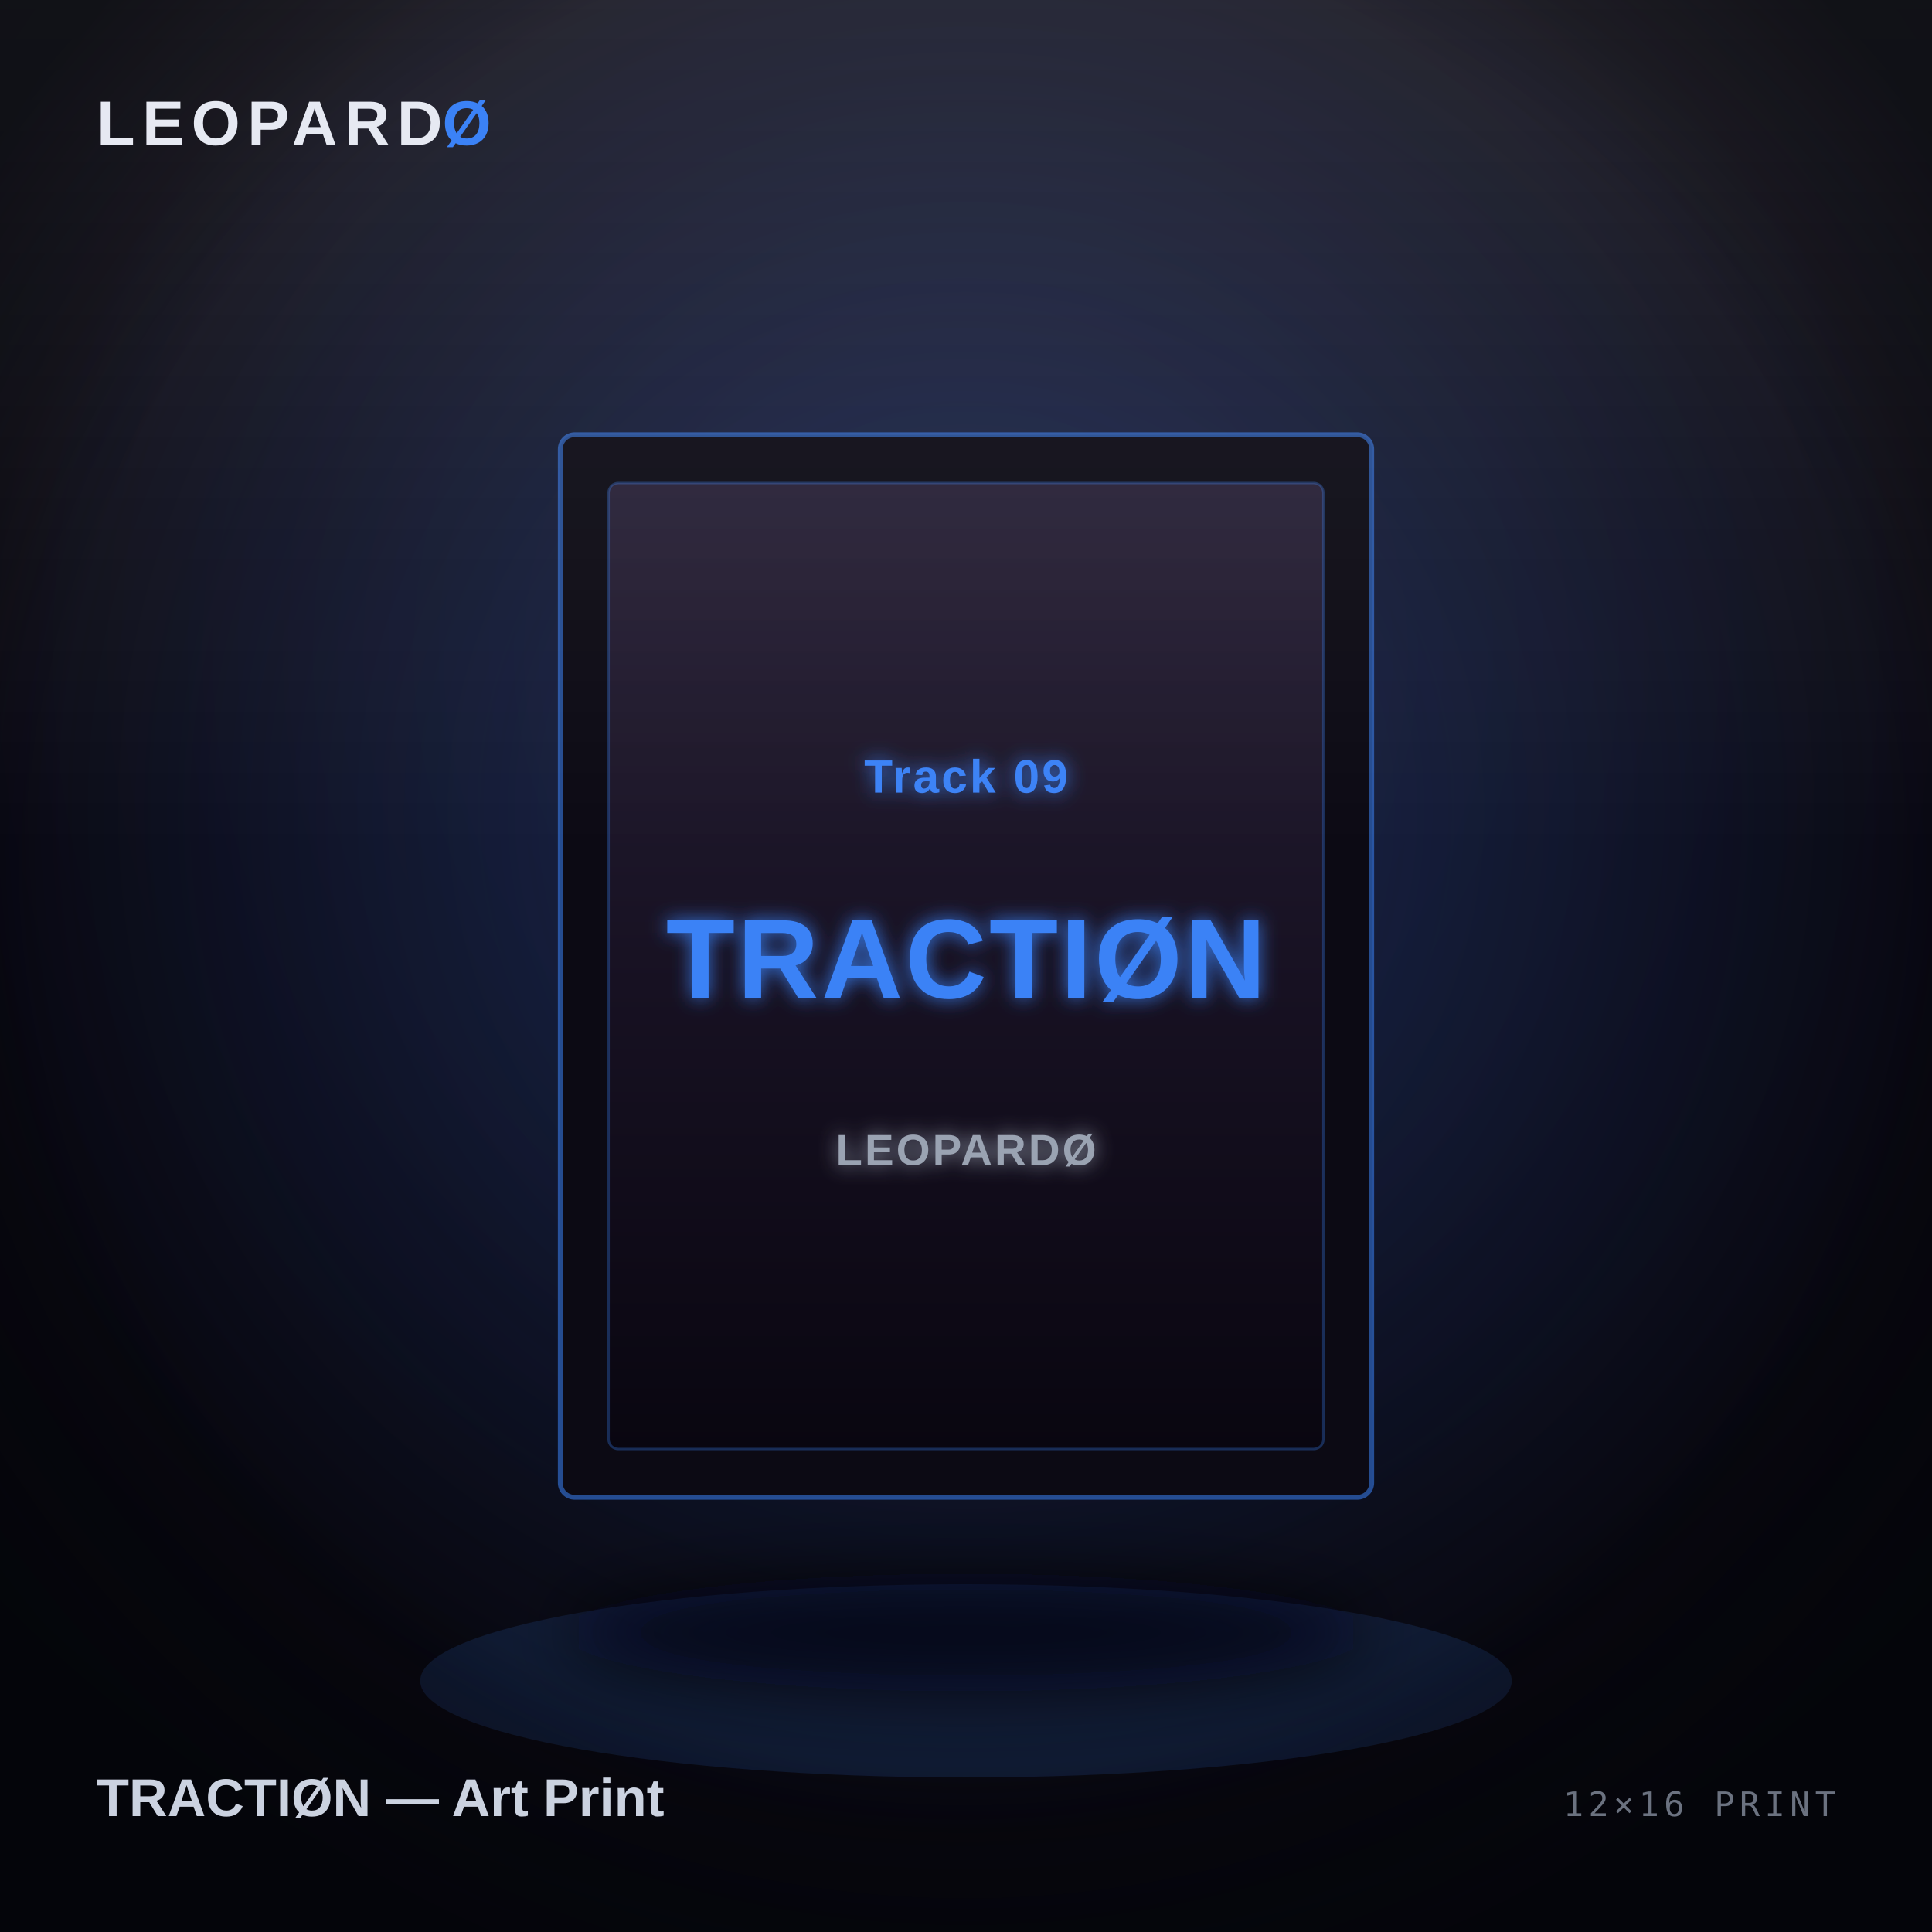
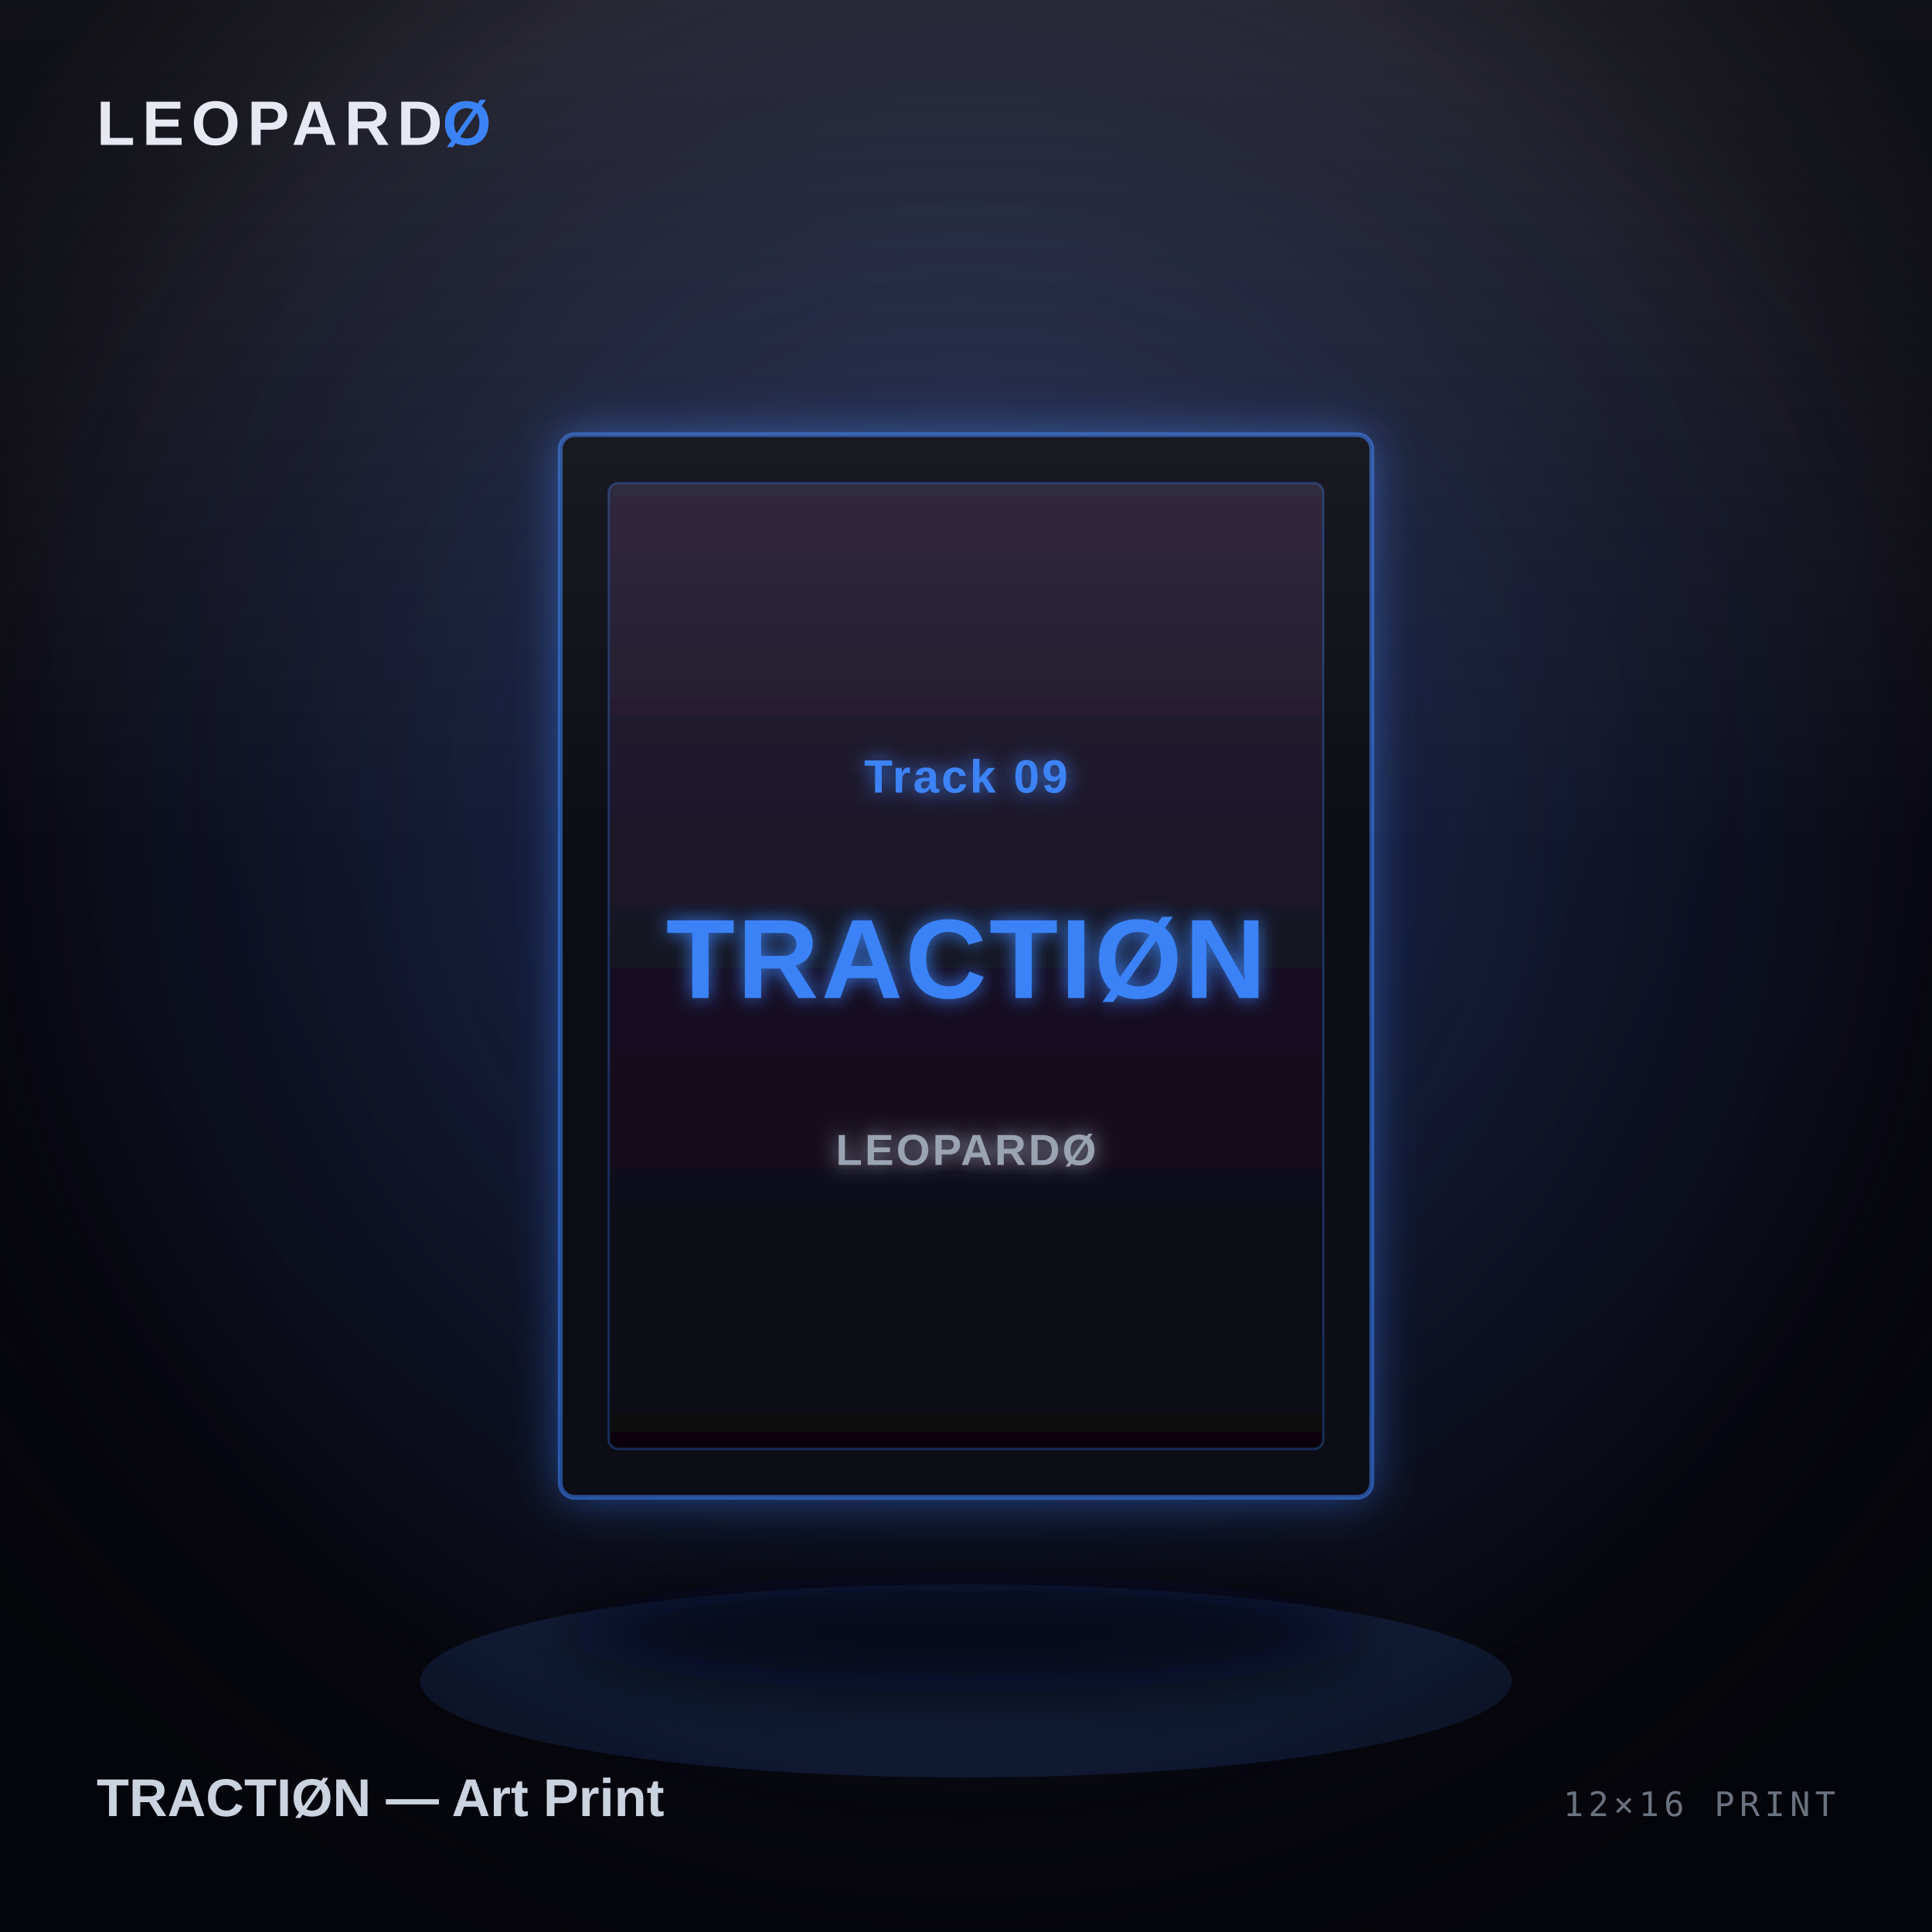
<svg xmlns="http://www.w3.org/2000/svg" viewBox="0 0 800 800" width="800" height="800">
  <defs>
    <radialGradient id="bg" cx="50%" cy="34%" r="75%">
      <stop offset="0%" stop-color="#141022" />
      <stop offset="55%" stop-color="#0a0812" />
      <stop offset="100%" stop-color="#04050a" />
    </radialGradient>
    <radialGradient id="halo" cx="50%" cy="42%" r="52%">
      <stop offset="0%" stop-color="#3b82f6" stop-opacity="0.26" />
      <stop offset="100%" stop-color="#3b82f6" stop-opacity="0" />
    </radialGradient>
    <linearGradient id="fab" x1="0" y1="0" x2="0" y2="1">
      <stop offset="0%" stop-color="#272036" />
      <stop offset="52%" stop-color="#171122" />
      <stop offset="100%" stop-color="#090610" />
    </linearGradient>
    <linearGradient id="toplight" x1="0" y1="0" x2="0" y2="1">
      <stop offset="0%" stop-color="#ffffff" stop-opacity="0.11" />
      <stop offset="44%" stop-color="#ffffff" stop-opacity="0" />
    </linearGradient>
    <radialGradient id="vig" cx="50%" cy="44%" r="62%">
      <stop offset="0%" stop-color="#04050a" stop-opacity="0" />
      <stop offset="76%" stop-color="#04050a" stop-opacity="0" />
      <stop offset="100%" stop-color="#04050a" stop-opacity="0.55" />
    </radialGradient>
    <filter id="glow" x="-40%" y="-40%" width="180%" height="180%">
      <feGaussianBlur stdDeviation="4" />
    </filter>
    <filter id="soft" x="-60%" y="-60%" width="220%" height="220%">
      <feGaussianBlur stdDeviation="14" />
    </filter>
+     <filter id="rim" x="-35%" y="-35%" width="170%" height="170%">
+       <feDropShadow dx="0" dy="0" stdDeviation="9" flood-color="#3b82f6" flood-opacity="0.5" />
+     </filter>
    <clipPath id="cp">
      <rect x="260" y="210" width="280" height="380" rx="10" />
    </clipPath>
  </defs>
  <rect width="800" height="800" fill="url(#bg)" />
  <rect width="800" height="800" fill="url(#halo)" />
  <ellipse cx="400" cy="696" rx="226" ry="40" fill="#3b82f6" opacity="0.14" />
  <ellipse cx="400" cy="676" rx="166" ry="24" fill="#020308" opacity="0.7" filter="url(#soft)" />
-   <g>
+   <g filter="url(#rim)">
    <rect x="232" y="180" width="336" height="440" rx="6" fill="#0c0a14" stroke="#3b82f6" stroke-opacity="0.55" stroke-width="2" />
    <rect x="252" y="200" width="296" height="400" rx="4" fill="url(#fab)" stroke="#3b82f6" stroke-opacity="0.3" />
  </g>
  <g clip-path="url(#cp)">
    <g filter="url(#glow)" opacity="0.9">
      <text x="400" y="322.72" text-anchor="middle" dominant-baseline="middle" font-family="Arial Black, Arial, sans-serif" font-weight="900" font-size="19.32" fill="#3b82f6" letter-spacing="1">Track 09</text>
      <text x="400" y="400" text-anchor="middle" dominant-baseline="middle" font-family="Arial Black, Arial, sans-serif" font-weight="900" font-size="46.742" fill="#3b82f6" letter-spacing="1">TRACTIØN</text>
      <text x="400" y="477.28" text-anchor="middle" dominant-baseline="middle" font-family="Arial Black, Arial, sans-serif" font-weight="900" font-size="18.032" fill="#9aa3b2" letter-spacing="1">LEOPARDØ</text>
    </g>
    <g>
      <text x="400" y="322.72" text-anchor="middle" dominant-baseline="middle" font-family="Arial Black, Arial, sans-serif" font-weight="900" font-size="19.32" fill="#3b82f6" letter-spacing="1">Track 09</text>
      <text x="400" y="400" text-anchor="middle" dominant-baseline="middle" font-family="Arial Black, Arial, sans-serif" font-weight="900" font-size="46.742" fill="#3b82f6" letter-spacing="1">TRACTIØN</text>
      <text x="400" y="477.28" text-anchor="middle" dominant-baseline="middle" font-family="Arial Black, Arial, sans-serif" font-weight="900" font-size="18.032" fill="#9aa3b2" letter-spacing="1">LEOPARDØ</text>
    </g>
  </g>
  <rect width="800" height="800" fill="url(#toplight)" />
  <rect width="800" height="800" fill="url(#vig)" />
  <text x="40" y="60" font-family="Arial, sans-serif" font-weight="900" font-size="26" letter-spacing="3" fill="#e6e9f2">LEOPARD<tspan fill="#3b82f6">Ø</tspan>
  </text>
  <text x="40" y="752" font-family="Arial, sans-serif" font-weight="800" font-size="22" fill="#cbd2e0">TRACTIØN — Art Print</text>
  <text x="760" y="752" text-anchor="end" font-family="monospace" font-size="14" letter-spacing="2" fill="#6b7280">12×16 PRINT</text>
</svg>
